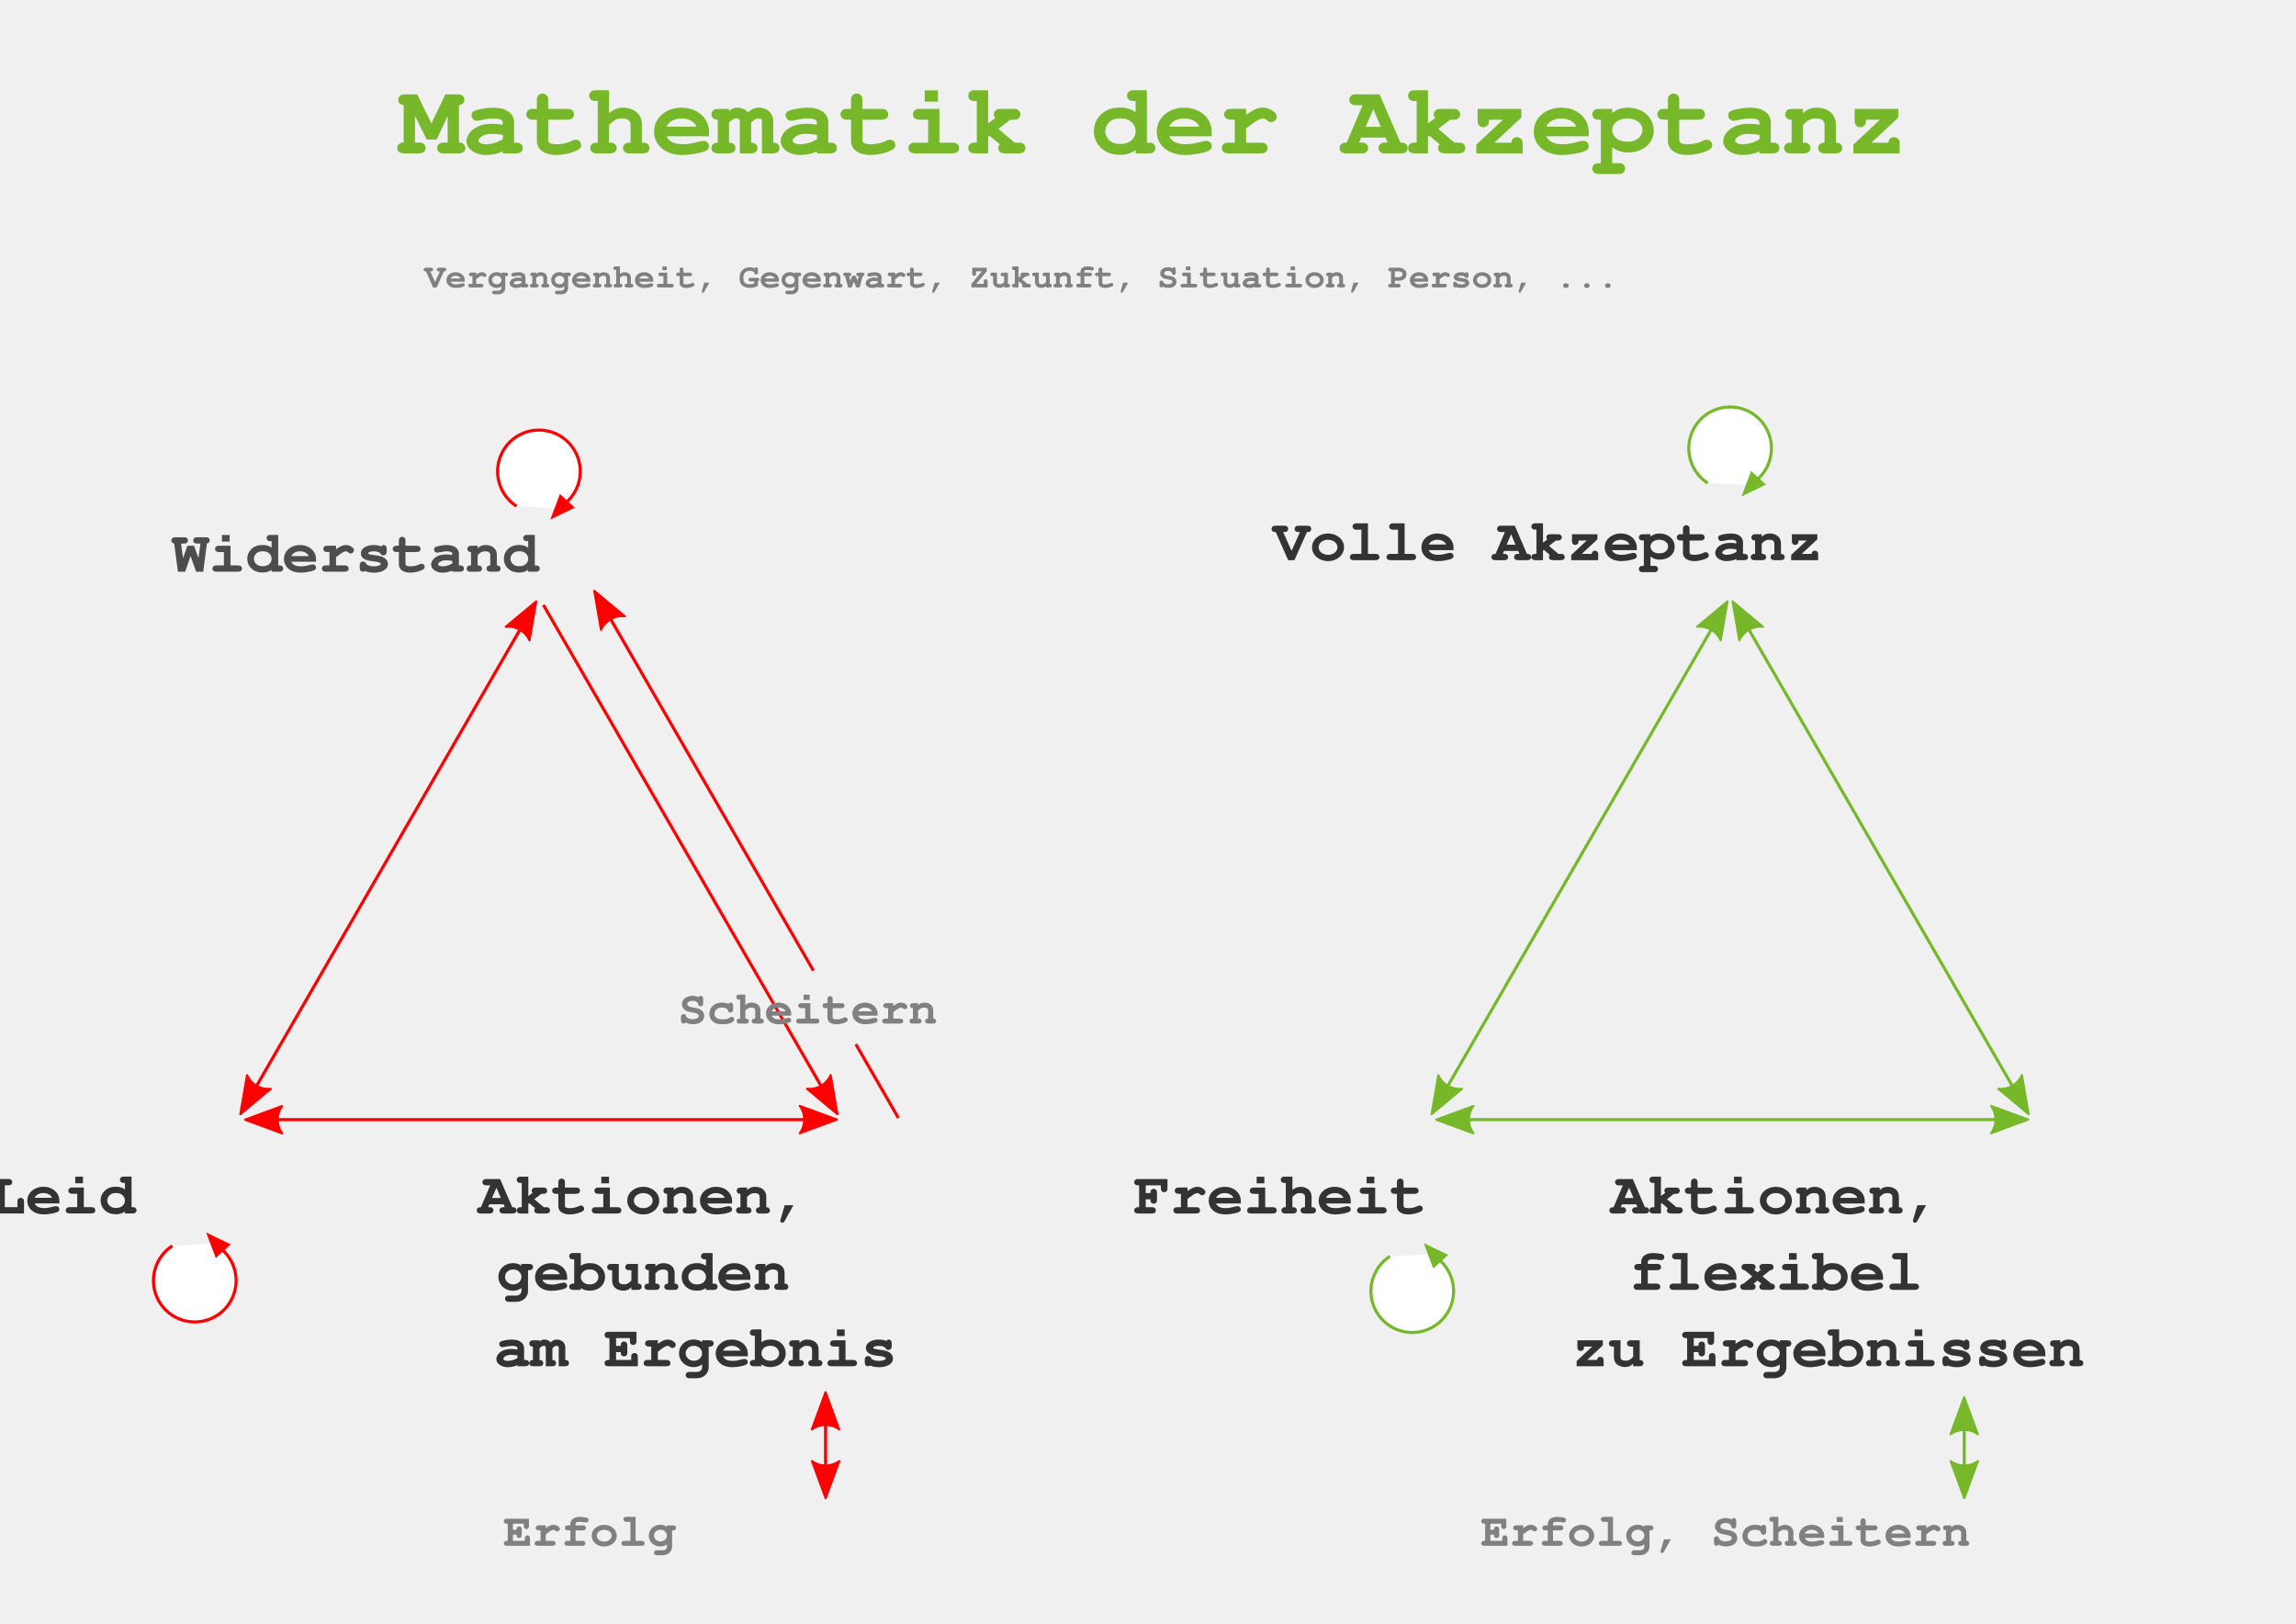
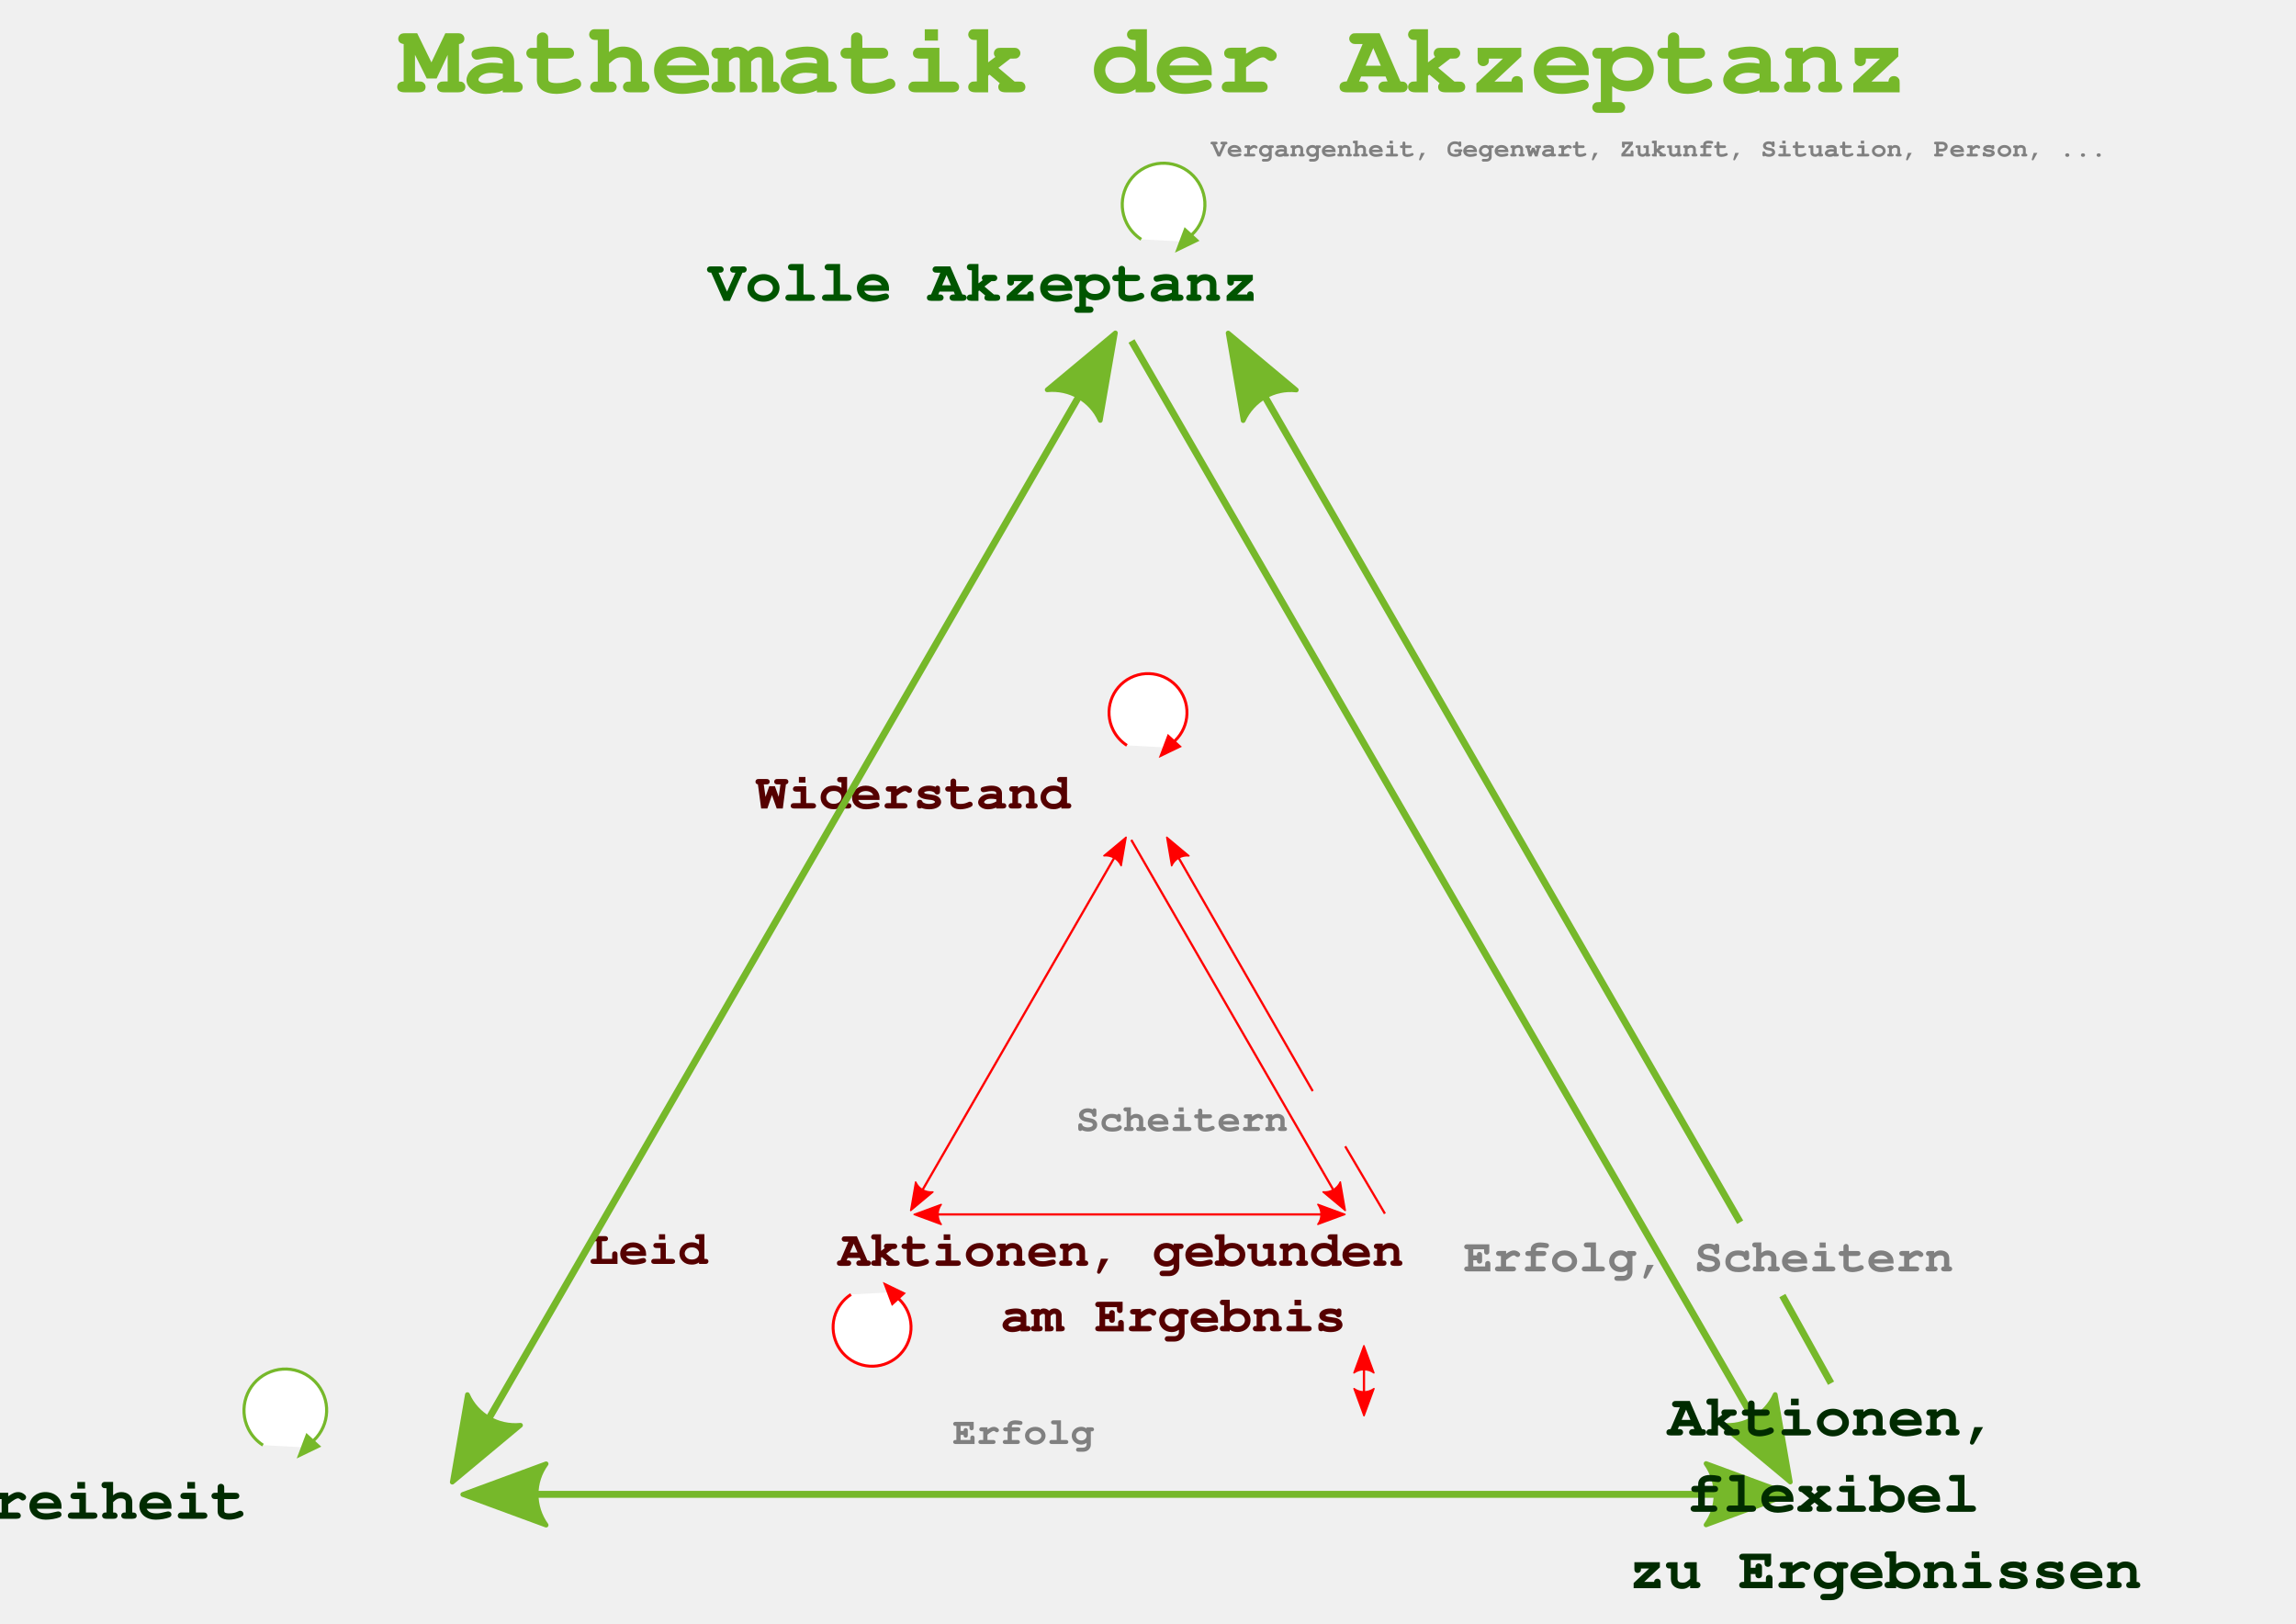
<svg xmlns="http://www.w3.org/2000/svg" width="1052.362" height="744.094" id="svg3004" version="1.1">
  <defs id="defs3">
    <marker style="overflow:visible;" id="Arrow2Lend" refX="0.0" refY="0.0" orient="auto">
      <path transform="scale(1.1) rotate(180) translate(1,0)" d="M 8.719,4.034 L -2.207,0.016 L 8.719,-4.002 C 6.973,-1.63 6.983,1.616 8.719,4.034 z " style="fill-rule:evenodd;stroke-width:0.625;stroke-linejoin:round;" id="path3933" />
    </marker>
    <marker style="overflow:visible" id="Arrow2Lstart" refX="0.0" refY="0.0" orient="auto">
      <path transform="scale(1.1) translate(1,0)" d="M 8.719,4.034 L -2.207,0.016 L 8.719,-4.002 C 6.973,-1.63 6.983,1.616 8.719,4.034 z " style="fill-rule:evenodd;stroke-width:0.625;stroke-linejoin:round" id="path3930" />
    </marker>
    <marker style="overflow:visible" id="Arrow2LstartU" refX="0.0" refY="0.0" orient="auto">
      <path transform="scale(1.1) translate(1,0)" d="M 8.719,4.034 L -2.207,0.016 L 8.719,-4.002 C 6.973,-1.63 6.983,1.616 8.719,4.034 z " style="stroke-linejoin:round;stroke:#ff0000;stroke-width:0.625;fill:#ff0000;fill-rule:evenodd" id="path5307" />
    </marker>
    <marker style="overflow:visible;" id="Arrow2LendZ" refX="0.0" refY="0.0" orient="auto">
      <path transform="scale(1.1) rotate(180) translate(1,0)" d="M 8.719,4.034 L -2.207,0.016 L 8.719,-4.002 C 6.973,-1.63 6.983,1.616 8.719,4.034 z " style="stroke-linejoin:round;stroke:#ff0000;stroke-width:0.625;fill:#ff0000;fill-rule:evenodd" id="path5310" />
    </marker>
    <marker style="overflow:visible" id="Arrow2LstartW" refX="0.0" refY="0.0" orient="auto">
      <path transform="scale(1.1) translate(1,0)" d="M 8.719,4.034 L -2.207,0.016 L 8.719,-4.002 C 6.973,-1.63 6.983,1.616 8.719,4.034 z " style="stroke-linejoin:round;stroke:#ff0000;stroke-width:0.625;fill:#ff0000;fill-rule:evenodd" id="path5414" />
    </marker>
    <marker style="overflow:visible;" id="Arrow2Lendh" refX="0.0" refY="0.0" orient="auto">
      <path transform="scale(1.1) rotate(180) translate(1,0)" d="M 8.719,4.034 L -2.207,0.016 L 8.719,-4.002 C 6.973,-1.63 6.983,1.616 8.719,4.034 z " style="stroke-linejoin:round;stroke:#ff0000;stroke-width:0.625;fill:#ff0000;fill-rule:evenodd" id="path5417" />
    </marker>
    <marker style="overflow:visible" id="Arrow2LstartN" refX="0.0" refY="0.0" orient="auto">
      <path transform="scale(1.1) translate(1,0)" d="M 8.719,4.034 L -2.207,0.016 L 8.719,-4.002 C 6.973,-1.63 6.983,1.616 8.719,4.034 z " style="stroke-linejoin:round;stroke:#ff0000;stroke-width:0.625;fill:#ff0000;fill-rule:evenodd" id="path5420" />
    </marker>
    <marker style="overflow:visible;" id="Arrow2LendX" refX="0.0" refY="0.0" orient="auto">
      <path transform="scale(1.1) rotate(180) translate(1,0)" d="M 8.719,4.034 L -2.207,0.016 L 8.719,-4.002 C 6.973,-1.63 6.983,1.616 8.719,4.034 z " style="stroke-linejoin:round;stroke:#ff0000;stroke-width:0.625;fill:#ff0000;fill-rule:evenodd" id="path5423" />
    </marker>
    <marker style="overflow:visible" id="Arrow2LstartWP" refX="0.0" refY="0.0" orient="auto">
      <path transform="scale(1.1) translate(1,0)" d="M 8.719,4.034 L -2.207,0.016 L 8.719,-4.002 C 6.973,-1.63 6.983,1.616 8.719,4.034 z " style="stroke-linejoin:round;fill-rule:evenodd;stroke:#76b82a;stroke-width:0.625;fill:#76b82a" id="path5523" />
    </marker>
    <marker style="overflow:visible;" id="Arrow2Lendhu" refX="0.0" refY="0.0" orient="auto">
      <path transform="scale(1.1) rotate(180) translate(1,0)" d="M 8.719,4.034 L -2.207,0.016 L 8.719,-4.002 C 6.973,-1.63 6.983,1.616 8.719,4.034 z " style="stroke-linejoin:round;fill-rule:evenodd;stroke:#76b82a;stroke-width:0.625;fill:#76b82a" id="path5526" />
    </marker>
    <marker style="overflow:visible" id="Arrow2LstartUI" refX="0.0" refY="0.0" orient="auto">
      <path transform="scale(1.1) translate(1,0)" d="M 8.719,4.034 L -2.207,0.016 L 8.719,-4.002 C 6.973,-1.63 6.983,1.616 8.719,4.034 z " style="stroke-linejoin:round;fill-rule:evenodd;stroke:#76b82a;stroke-width:0.625;fill:#76b82a" id="path5529" />
    </marker>
    <marker style="overflow:visible;" id="Arrow2LendZY" refX="0.0" refY="0.0" orient="auto">
      <path transform="scale(1.1) rotate(180) translate(1,0)" d="M 8.719,4.034 L -2.207,0.016 L 8.719,-4.002 C 6.973,-1.63 6.983,1.616 8.719,4.034 z " style="stroke-linejoin:round;fill-rule:evenodd;stroke:#76b82a;stroke-width:0.625;fill:#76b82a" id="path5532" />
    </marker>
    <marker style="overflow:visible" id="Arrow2LstartNE" refX="0.0" refY="0.0" orient="auto">
      <path transform="scale(1.1) translate(1,0)" d="M 8.719,4.034 L -2.207,0.016 L 8.719,-4.002 C 6.973,-1.63 6.983,1.616 8.719,4.034 z " style="stroke-linejoin:round;fill-rule:evenodd;stroke:#76b82a;stroke-width:0.625;fill:#76b82a" id="path5535" />
    </marker>
    <marker style="overflow:visible;" id="Arrow2LendXp" refX="0.0" refY="0.0" orient="auto">
      <path transform="scale(1.1) rotate(180) translate(1,0)" d="M 8.719,4.034 L -2.207,0.016 L 8.719,-4.002 C 6.973,-1.63 6.983,1.616 8.719,4.034 z " style="stroke-linejoin:round;fill-rule:evenodd;stroke:#76b82a;stroke-width:0.625;fill:#76b82a" id="path5538" />
    </marker>
+     <marker style="overflow:visible" id="Arrow2LstartU-4" refX="0" refY="0" orient="auto">
+       <path transform="matrix(1.1,0,0,1.1,1.1,0)" d="M 8.719,4.034 -2.207,0.016 8.719,-4.002 c -1.745,2.372 -1.735,5.617 -6e-7,8.035 z" style="fill:#ff0000;fill-rule:evenodd;stroke:#ff0000;stroke-width:0.625;stroke-linejoin:round" id="path5307-9" />
+     </marker>
+     <marker style="overflow:visible" id="Arrow2LstartW-8" refX="0" refY="0" orient="auto">
+       <path transform="matrix(1.1,0,0,1.1,1.1,0)" d="M 8.719,4.034 -2.207,0.016 8.719,-4.002 c -1.745,2.372 -1.735,5.617 -6e-7,8.035 z" style="fill:#ff0000;fill-rule:evenodd;stroke:#ff0000;stroke-width:0.625;stroke-linejoin:round" id="path5414-8" />
+     </marker>
+     <marker style="overflow:visible" id="Arrow2Lendh-5" refX="0" refY="0" orient="auto">
+       <path transform="matrix(-1.1,0,0,-1.1,-1.1,0)" d="M 8.719,4.034 -2.207,0.016 8.719,-4.002 c -1.745,2.372 -1.735,5.617 -6e-7,8.035 z" style="fill:#ff0000;fill-rule:evenodd;stroke:#ff0000;stroke-width:0.625;stroke-linejoin:round" id="path5417-9" />
+     </marker>
+     <marker style="overflow:visible" id="Arrow2LstartWP-0" refX="0" refY="0" orient="auto">
+       <path transform="matrix(1.1,0,0,1.1,1.1,0)" d="M 8.719,4.034 -2.207,0.016 8.719,-4.002 c -1.745,2.372 -1.735,5.617 -6e-7,8.035 z" style="fill:#76b82a;fill-rule:evenodd;stroke:#76b82a;stroke-width:0.625;stroke-linejoin:round" id="path5523-8" />
+     </marker>
+     <marker style="overflow:visible" id="Arrow2Lendhu-7" refX="0" refY="0" orient="auto">
+       <path transform="matrix(-1.1,0,0,-1.1,-1.1,0)" d="M 8.719,4.034 -2.207,0.016 8.719,-4.002 c -1.745,2.372 -1.735,5.617 -6e-7,8.035 z" style="fill:#76b82a;fill-rule:evenodd;stroke:#76b82a;stroke-width:0.625;stroke-linejoin:round" id="path5526-8" />
+     </marker>
  </defs>
  <g transform="translate(0,-308.2677)" id="layer1">
-     <text id="text3010" y="378.578" x="183.197" style="font-size:40px;font-style:normal;font-variant:normal;font-weight:bold;font-stretch:normal;line-height:125%;letter-spacing:0px;word-spacing:0px;fill:#000000;fill-opacity:1;stroke:none;font-family:Nimbus Mono L;-inkscape-font-specification:Nimbus Mono L Bold" xml:space="preserve">
-       <tspan style="font-size:48px;font-style:normal;font-variant:normal;font-weight:bold;font-stretch:normal;text-align:start;line-height:125%;writing-mode:lr-tb;text-anchor:start;fill:#76b82a;fill-opacity:1;font-family:Nimbus Mono L;-inkscape-font-specification:Nimbus Mono L Bold" y="378.578" x="183.197" id="tspan3012">Mathematik der Akzeptanz</tspan>
+     <text id="text3010" y="350.578" x="183.197" style="font-size:40px;font-style:normal;font-variant:normal;font-weight:bold;font-stretch:normal;line-height:125%;letter-spacing:0px;word-spacing:0px;fill:#000000;fill-opacity:1;stroke:none;font-family:Nimbus Mono L;-inkscape-font-specification:Nimbus Mono L Bold" xml:space="preserve">
+       <tspan style="font-size:48px;font-style:normal;font-variant:normal;font-weight:bold;font-stretch:normal;text-align:start;line-height:125%;writing-mode:lr-tb;text-anchor:start;fill:#76b82a;fill-opacity:1;font-family:Nimbus Mono L;-inkscape-font-specification:Nimbus Mono L Bold" y="350.578" x="183.197" id="tspan3012">Mathematik der Akzeptanz</tspan>
    </text>
-     <text id="text3010-6-2" y="864.361" x="88.512" style="font-size:40px;font-style:normal;font-variant:normal;font-weight:bold;font-stretch:normal;line-height:125%;letter-spacing:0px;word-spacing:0px;fill:#000000;fill-opacity:1;stroke:none;font-family:Nimbus Mono L;-inkscape-font-specification:Nimbus Mono L Bold" xml:space="preserve">
-       <tspan id="tspan3824-1" style="font-size:28px;font-style:normal;font-variant:normal;font-weight:bold;font-stretch:normal;text-align:center;line-height:125%;writing-mode:lr-tb;text-anchor:middle;fill:#333333;font-family:Nimbus Mono L;-inkscape-font-specification:Nimbus Mono L Bold" y="864.361" x="88.512">Leid</tspan>
+     <text id="text3010-6-2-1-9-0" y="379.969" x="820.323" style="font-size:40px;font-style:normal;font-variant:normal;font-weight:bold;font-stretch:normal;line-height:125%;letter-spacing:0px;word-spacing:0px;fill:#000000;fill-opacity:1;stroke:none;font-family:Nimbus Mono L;-inkscape-font-specification:Nimbus Mono L Bold" xml:space="preserve">
+       <tspan style="font-size:12px;font-style:normal;font-variant:normal;font-weight:bold;font-stretch:normal;text-align:center;line-height:125%;writing-mode:lr-tb;text-anchor:middle;fill:#808080;font-family:Nimbus Mono L;-inkscape-font-specification:Nimbus Mono L Bold" y="379.969" x="820.323" id="tspan3088">Vergangenheit, Gegenwart, Zukunft, Situation, Person, ...</tspan>
    </text>
-     <text id="text3010-6-2-1" y="864.389" x="378.83" style="font-size:40px;font-style:normal;font-variant:normal;font-weight:bold;font-stretch:normal;line-height:125%;letter-spacing:0px;word-spacing:0px;fill:#000000;fill-opacity:1;stroke:none;font-family:Nimbus Mono L;-inkscape-font-specification:Nimbus Mono L Bold" xml:space="preserve">
-       <tspan id="tspan3898" style="font-size:28px;font-style:normal;font-variant:normal;font-weight:bold;font-stretch:normal;text-align:center;line-height:125%;writing-mode:lr-tb;text-anchor:middle;fill:#333333;font-family:Nimbus Mono L;-inkscape-font-specification:Nimbus Mono L Bold" y="864.389" x="378.83">Aktionen,</tspan>
-       <tspan style="font-size:28px;font-style:normal;font-variant:normal;font-weight:bold;font-stretch:normal;text-align:center;line-height:125%;writing-mode:lr-tb;text-anchor:middle;fill:#333333;font-family:Nimbus Mono L;-inkscape-font-specification:Nimbus Mono L Bold" y="899.389" x="378.83" id="tspan3930">gebunden</tspan>
-       <tspan style="font-size:28px;font-style:normal;font-variant:normal;font-weight:bold;font-stretch:normal;text-align:center;line-height:125%;writing-mode:lr-tb;text-anchor:middle;fill:#333333;font-family:Nimbus Mono L;-inkscape-font-specification:Nimbus Mono L Bold" y="934.389" x="378.83" id="tspan3928">am Ergebnis</tspan>
-     </text>
-     <path id="path3906" d="M 244.857,585.505 111.074,817.224" style="fill:#f60000;fill-opacity:1;stroke:#ff0000;stroke-width:1.417;stroke-linecap:butt;stroke-linejoin:miter;stroke-miterlimit:4;stroke-opacity:1;stroke-dasharray:none;marker-start:url(#Arrow2LstartW);marker-end:url(#Arrow2Lendh)" />
-     <path style="fill:none;stroke:#ff0000;stroke-width:1.417;stroke-linecap:butt;stroke-linejoin:miter;stroke-miterlimit:4;stroke-opacity:1;stroke-dasharray:none;marker-start:url(#Arrow2LstartU);marker-end:none" d="M 382.857,817.224 249.074,585.505" id="path5276" />
-     <path style="fill:none;stroke:#ff0000;stroke-width:1.417;stroke-linecap:butt;stroke-linejoin:miter;stroke-miterlimit:4;stroke-opacity:1;stroke-dasharray:none;marker-start:url(#Arrow2LstartN);marker-end:url(#Arrow2LendX)" d="m 381.749,821.364 -267.566,10e-6" id="path5280" />
-     <path style="fill:none;stroke:#ff0000;stroke-width:1.417;stroke-linecap:butt;stroke-linejoin:miter;stroke-miterlimit:4;stroke-opacity:1;stroke-dasharray:none;marker-start:url(#Arrow2LstartU);marker-end:none" d="m 273.341,580.653 99.488,172.442 m 19.441,33.697 19.497,33.794" id="path4763" />
-     <path style="fill:#f60000;fill-opacity:1;stroke:#76b82a;stroke-width:1.417;stroke-linecap:butt;stroke-linejoin:miter;stroke-miterlimit:4;stroke-opacity:1;stroke-dasharray:none;marker-start:url(#Arrow2LstartWP);marker-end:url(#Arrow2Lendhu)" d="M 790.857,585.505 657.074,817.224" id="path5497" />
-     <path id="path5499" d="M 928.857,817.224 795.074,585.505" style="fill:none;stroke:#76b82a;stroke-width:1.417;stroke-linecap:butt;stroke-linejoin:miter;stroke-miterlimit:4;stroke-opacity:1;stroke-dasharray:none;marker-start:url(#Arrow2LstartUI);marker-end:url(#Arrow2LendZY)" />
-     <path id="path5501" d="m 927.749,821.364 -267.566,10e-6" style="fill:none;stroke:#76b82a;stroke-width:1.417;stroke-linecap:butt;stroke-linejoin:miter;stroke-miterlimit:4;stroke-opacity:1;stroke-dasharray:none;marker-start:url(#Arrow2LstartNE);marker-end:url(#Arrow2LendXp)" />
-     <text xml:space="preserve" style="font-size:40px;font-style:normal;font-variant:normal;font-weight:bold;font-stretch:normal;line-height:125%;letter-spacing:0px;word-spacing:0px;fill:#000000;fill-opacity:1;stroke:none;font-family:Nimbus Mono L;-inkscape-font-specification:Nimbus Mono L Bold" x="646.798" y="864.389" id="text5655">
-       <tspan x="646.798" y="864.389" style="font-size:28px;font-style:normal;font-variant:normal;font-weight:bold;font-stretch:normal;text-align:center;line-height:125%;writing-mode:lr-tb;text-anchor:middle;fill:#333333;font-family:Nimbus Mono L;-inkscape-font-specification:Nimbus Mono L Bold" id="tspan5657">Freiheit</tspan>
-     </text>
-     <text xml:space="preserve" style="font-size:40px;font-style:normal;font-variant:normal;font-weight:bold;font-stretch:normal;line-height:125%;letter-spacing:0px;word-spacing:0px;fill:#000000;fill-opacity:1;stroke:none;font-family:Nimbus Mono L;-inkscape-font-specification:Nimbus Mono L Bold" x="897.973" y="864.389" id="text5685">
-       <tspan x="897.973" y="864.389" style="font-size:28px;font-style:normal;font-variant:normal;font-weight:bold;font-stretch:normal;text-align:center;line-height:125%;writing-mode:lr-tb;text-anchor:middle;fill:#333333;font-family:Nimbus Mono L;-inkscape-font-specification:Nimbus Mono L Bold" id="tspan5689">Aktionen,</tspan>
-       <tspan x="897.973" y="899.389" style="font-size:28px;font-style:normal;font-variant:normal;font-weight:bold;font-stretch:normal;text-align:center;line-height:125%;writing-mode:lr-tb;text-anchor:middle;fill:#333333;font-family:Nimbus Mono L;-inkscape-font-specification:Nimbus Mono L Bold" id="tspan3932">flexibel</tspan>
-       <tspan id="tspan5693" x="897.973" y="934.389" style="font-size:28px;font-style:normal;font-variant:normal;font-weight:bold;font-stretch:normal;text-align:center;line-height:125%;writing-mode:lr-tb;text-anchor:middle;fill:#333333;font-family:Nimbus Mono L;-inkscape-font-specification:Nimbus Mono L Bold">zu Ergebnissen</tspan>
-     </text>
-     <text id="text3010-6-2-1-9-3" y="777.344" x="430.239" style="font-size:40px;font-style:normal;font-variant:normal;font-weight:bold;font-stretch:normal;line-height:125%;letter-spacing:0px;word-spacing:0px;fill:#000000;fill-opacity:1;stroke:none;font-family:Nimbus Mono L;-inkscape-font-specification:Nimbus Mono L Bold" xml:space="preserve">
-       <tspan id="tspan3898-4-3" style="font-size:22px;font-style:normal;font-variant:normal;font-weight:bold;font-stretch:normal;text-align:center;line-height:125%;writing-mode:lr-tb;text-anchor:middle;fill:#808080;font-family:Nimbus Mono L;-inkscape-font-specification:Nimbus Mono L Bold" y="777.344" x="430.239">Scheitern</tspan>
-     </text>
-     <g id="g4497" transform="translate(0,2.584236)">
-       <text xml:space="preserve" style="font-size:40px;font-style:normal;font-variant:normal;font-weight:bold;font-stretch:normal;line-height:125%;letter-spacing:0px;word-spacing:0px;fill:#000000;fill-opacity:1;stroke:none;font-family:Nimbus Mono L;-inkscape-font-specification:Nimbus Mono L Bold" x="246.94" y="567.694" id="text3010-6">
-         <tspan x="246.94" y="567.694" style="font-size:28px;font-style:normal;font-variant:normal;font-weight:bold;font-stretch:normal;text-align:center;line-height:125%;writing-mode:lr-tb;text-anchor:middle;fill:#4d4d4d;fill-opacity:1;font-family:Nimbus Mono L;-inkscape-font-specification:Nimbus Mono L Bold" id="tspan3824">Widerstand</tspan>
+     <g id="g3078" transform="translate(264.3719,34.514)">
+       <text xml:space="preserve" style="font-size:40px;font-style:normal;font-variant:normal;font-weight:bold;font-stretch:normal;line-height:125%;letter-spacing:0px;word-spacing:0px;fill:#550000;fill-opacity:1;stroke:none;font-family:Nimbus Mono L;-inkscape-font-specification:Nimbus Mono L Bold" x="357.416" y="853.86" id="text3010-6-2-1">
+         <tspan x="357.416" y="853.86" style="font-size:24px;font-style:normal;font-variant:normal;font-weight:bold;font-stretch:normal;text-align:center;line-height:125%;writing-mode:lr-tb;text-anchor:middle;fill:#550000;font-family:Nimbus Mono L;-inkscape-font-specification:Nimbus Mono L Bold" id="tspan3890">Aktionen, gebunden</tspan>
+         <tspan x="357.416" y="883.86" style="font-size:24px;font-style:normal;font-variant:normal;font-weight:bold;font-stretch:normal;text-align:center;line-height:125%;writing-mode:lr-tb;text-anchor:middle;fill:#550000;font-family:Nimbus Mono L;-inkscape-font-specification:Nimbus Mono L Bold" id="tspan3898">am Ergebnis</tspan>
      </text>
-       <g transform="matrix(0.2053215,0.4098332,0.4098332,-0.2053215,-188.8133,649.0563)" id="g4226" style="stroke-width:1.546;stroke-miterlimit:4;stroke-dasharray:none">
-         <g style="stroke-width:7.42;stroke-miterlimit:4;stroke-dasharray:none" transform="matrix(0.2083415,0,0,0.2083415,0.8632554,838.2951)" id="g4228">
-           <path transform="matrix(5.755863,0,0,5.755863,-133.757,-3221.074)" style="color:#000000;fill:#ffffff;fill-opacity:1;fill-rule:nonzero;stroke:#ff0000;stroke-width:2.578;stroke-linejoin:round;stroke-miterlimit:4;stroke-opacity:1;stroke-dasharray:none;stroke-dashoffset:0;marker:none;visibility:visible;display:inline;overflow:visible;enable-background:accumulate" d="m 205,673.202 c 0,19.034 -15.43,34.464 -34.464,34.464 -19.034,0 -34.464,-15.43 -34.464,-34.464 0,-19.034 15.43,-34.464 34.464,-34.464 6.416,0 12.422,1.753 17.567,4.807" id="path4230" />
+       <g id="g6048" transform="matrix(0.9427994,0,0,0.9427994,17.80707,53.20735)">
+         <path id="path3906" d="M 247.432,642.176 144.172,821.026" style="fill:#f60000;fill-opacity:1;stroke:#ff0000;stroke-width:1.094;stroke-linecap:butt;stroke-linejoin:miter;stroke-miterlimit:4;stroke-opacity:1;stroke-dasharray:none;marker-start:url(#Arrow2LstartW);marker-end:url(#Arrow2Lendh)" />
+         <path style="fill:none;stroke:#ff0000;stroke-width:1.094;stroke-linecap:butt;stroke-linejoin:miter;stroke-miterlimit:4;stroke-opacity:1;stroke-dasharray:none;marker-start:url(#Arrow2LstartU);marker-end:none" d="M 353.946,821.026 250.686,642.176" id="path5276" />
+         <path style="fill:none;stroke:#ff0000;stroke-width:1.094;stroke-linecap:butt;stroke-linejoin:miter;stroke-miterlimit:4;stroke-opacity:1;stroke-dasharray:none;marker-start:url(#Arrow2LstartN);marker-end:url(#Arrow2LendX)" d="m 353.09,824.222 -206.518,1e-5" id="path5280" />
+         <path id="path5595" d="M 373.979,823.854 354.683,791.125 M 338.883,764.286 268.686,642.176" style="fill:none;stroke:#ff0000;stroke-width:1.094;stroke-linecap:butt;stroke-linejoin:miter;stroke-miterlimit:4;stroke-opacity:1;stroke-dasharray:none;marker-start:none;marker-end:url(#Arrow2LendZ)" />
+       </g>
+       <g transform="translate(15.16499,58.58424)" id="g4497">
+         <text id="text3010-6" y="585.694" x="247.084" style="font-size:40px;font-style:normal;font-variant:normal;font-weight:bold;font-stretch:normal;line-height:125%;letter-spacing:0px;word-spacing:0px;fill:#550000;fill-opacity:1;stroke:none;font-family:Nimbus Mono L;-inkscape-font-specification:Nimbus Mono L Bold" xml:space="preserve">
+           <tspan id="tspan3824" style="font-size:24px;font-style:normal;font-variant:normal;font-weight:bold;font-stretch:normal;text-align:center;line-height:125%;writing-mode:lr-tb;text-anchor:middle;fill:#550000;fill-opacity:1;font-family:Nimbus Mono L;-inkscape-font-specification:Nimbus Mono L Bold" y="585.694" x="247.084">Widerstand</tspan>
+         </text>
+         <g style="stroke-width:1.546;stroke-miterlimit:4;stroke-dasharray:none" id="g4226" transform="matrix(0.2053215,0.4098332,0.4098332,-0.2053215,-188.8133,649.0563)">
+           <g id="g6054" transform="matrix(0.9427994,0,0,0.9427994,48.82653,35.4607)">
+             <g style="stroke-width:7.42;stroke-miterlimit:4;stroke-dasharray:none" transform="matrix(0.2083415,0,0,0.2083415,0.8632554,838.2951)" id="g4228">
+               <path transform="matrix(5.755863,0,0,5.755863,-133.757,-3221.074)" style="color:#000000;fill:#ffffff;fill-opacity:1;fill-rule:nonzero;stroke:#ff0000;stroke-width:2.578;stroke-linejoin:round;stroke-miterlimit:4;stroke-opacity:1;stroke-dasharray:none;stroke-dashoffset:0;marker:none;visibility:visible;display:inline;overflow:visible;enable-background:accumulate" d="m 205,673.202 c 0,19.034 -15.43,34.464 -34.464,34.464 -19.034,0 -34.464,-15.43 -34.464,-34.464 0,-19.034 15.43,-34.464 34.464,-34.464 6.416,0 12.422,1.753 17.567,4.807" id="path4230" />
+             </g>
+             <path style="color:#000000;fill:#ff0000;fill-opacity:1;fill-rule:nonzero;stroke:#ff0000;stroke-width:0;stroke-linejoin:round;stroke-miterlimit:4;stroke-opacity:1;stroke-dasharray:none;stroke-dashoffset:0;marker:none;visibility:visible;display:inline;overflow:visible;enable-background:accumulate" id="path4232" d="m 92.451,622.952 -10.629,1e-5 -10.629,-1e-5 5.315,-9.205 5.315,-9.205 5.315,9.205 z" transform="matrix(0.8895809,0.3403965,-0.4914403,1.284314,449.9075,158.8585)" />
+           </g>
        </g>
-         <path style="color:#000000;fill:#ff0000;fill-opacity:1;fill-rule:nonzero;stroke:#ff0000;stroke-width:0;stroke-linejoin:round;stroke-miterlimit:4;stroke-opacity:1;stroke-dasharray:none;stroke-dashoffset:0;marker:none;visibility:visible;display:inline;overflow:visible;enable-background:accumulate" id="path4232" d="m 92.451,622.952 -10.629,1e-5 -10.629,-1e-5 5.315,-9.205 5.315,-9.205 5.315,9.205 z" transform="matrix(0.8895809,0.3403965,-0.4914403,1.284314,449.9075,158.8585)" />
      </g>
-     </g>
-     <g transform="matrix(0.2053215,-0.4098332,0.4098332,0.2053215,-346.5555,767.7941)" id="g4234" style="stroke-width:1.546;stroke-miterlimit:4;stroke-dasharray:none">
-       <g style="stroke-width:7.42;stroke-miterlimit:4;stroke-dasharray:none" transform="matrix(0.2083415,0,0,0.2083415,0.8632554,838.2951)" id="g4236">
-         <path transform="matrix(5.755863,0,0,5.755863,-133.757,-3221.074)" style="color:#000000;fill:#ffffff;fill-opacity:1;fill-rule:nonzero;stroke:#ff0000;stroke-width:2.578;stroke-linejoin:round;stroke-miterlimit:4;stroke-opacity:1;stroke-dasharray:none;stroke-dashoffset:0;marker:none;visibility:visible;display:inline;overflow:visible;enable-background:accumulate" d="m 205,673.202 c 0,19.034 -15.43,34.464 -34.464,34.464 -19.034,0 -34.464,-15.43 -34.464,-34.464 0,-19.034 15.43,-34.464 34.464,-34.464 6.416,0 12.422,1.753 17.567,4.807" id="path4238" />
+       <g id="g3162" transform="matrix(0.9427994,0,0,0.9427994,51.17256,38.06249)">
+         <text id="text3010-6-2" y="864.361" x="88.512" style="font-size:40px;font-style:normal;font-variant:normal;font-weight:bold;font-stretch:normal;line-height:125%;letter-spacing:0px;word-spacing:0px;fill:#550000;fill-opacity:1;stroke:none;font-family:Nimbus Mono L;-inkscape-font-specification:Nimbus Mono L Bold" xml:space="preserve">
+           <tspan id="tspan3824-1" style="font-size:24px;font-style:normal;font-variant:normal;font-weight:bold;font-stretch:normal;text-align:center;line-height:125%;writing-mode:lr-tb;text-anchor:middle;fill:#550000;font-family:Nimbus Mono L;-inkscape-font-specification:Nimbus Mono L Bold" y="864.361" x="88.512">Leid</tspan>
+         </text>
+         <g transform="matrix(0.2053215,-0.4098332,0.4098332,0.2053215,-346.5555,767.7941)" id="g4234" style="stroke-width:1.546;stroke-miterlimit:4;stroke-dasharray:none">
+           <g style="stroke-width:7.42;stroke-miterlimit:4;stroke-dasharray:none" transform="matrix(0.2083415,0,0,0.2083415,0.8632554,838.2951)" id="g4236">
+             <path transform="matrix(5.755863,0,0,5.755863,-133.757,-3221.074)" style="color:#000000;fill:#ffffff;fill-opacity:1;fill-rule:nonzero;stroke:#ff0000;stroke-width:2.578;stroke-linejoin:round;stroke-miterlimit:4;stroke-opacity:1;stroke-dasharray:none;stroke-dashoffset:0;marker:none;visibility:visible;display:inline;overflow:visible;enable-background:accumulate" d="m 205,673.202 c 0,19.034 -15.43,34.464 -34.464,34.464 -19.034,0 -34.464,-15.43 -34.464,-34.464 0,-19.034 15.43,-34.464 34.464,-34.464 6.416,0 12.422,1.753 17.567,4.807" id="path4238" />
+           </g>
+           <path style="color:#000000;fill:#ff0000;fill-opacity:1;fill-rule:nonzero;stroke:#ff0000;stroke-width:0;stroke-linejoin:round;stroke-miterlimit:4;stroke-opacity:1;stroke-dasharray:none;stroke-dashoffset:0;marker:none;visibility:visible;display:inline;overflow:visible;enable-background:accumulate" id="path4240" d="m 92.451,622.952 -10.629,1e-5 -10.629,-1e-5 5.315,-9.205 5.315,-9.205 5.315,9.205 z" transform="matrix(0.8895809,0.3403965,-0.4914403,1.284314,449.9075,158.8585)" />
+         </g>
      </g>
-       <path style="color:#000000;fill:#ff0000;fill-opacity:1;fill-rule:nonzero;stroke:#ff0000;stroke-width:0;stroke-linejoin:round;stroke-miterlimit:4;stroke-opacity:1;stroke-dasharray:none;stroke-dashoffset:0;marker:none;visibility:visible;display:inline;overflow:visible;enable-background:accumulate" id="path4240" d="m 92.451,622.952 -10.629,1e-5 -10.629,-1e-5 5.315,-9.205 5.315,-9.205 5.315,9.205 z" transform="matrix(0.8895809,0.3403965,-0.4914403,1.284314,449.9075,158.8585)" />
-     </g>
-     <g id="g5001">
-       <path id="path4973" d="m 378.402,948.154 -2e-5,44.827" style="fill:#f60000;fill-opacity:1;stroke:#ff0000;stroke-width:1.417;stroke-linecap:butt;stroke-linejoin:miter;stroke-miterlimit:4;stroke-opacity:1;stroke-dasharray:none;marker-start:url(#Arrow2LstartW);marker-end:url(#Arrow2Lendh)" />
-       <g transform="translate(-0.3769883,0)" id="g3944">
-         <text id="text3010-6-2-1-9" y="1016.664" x="378.719" style="font-size:40px;font-style:normal;font-variant:normal;font-weight:bold;font-stretch:normal;line-height:125%;letter-spacing:0px;word-spacing:0px;fill:#000000;fill-opacity:1;stroke:none;font-family:Nimbus Mono L;-inkscape-font-specification:Nimbus Mono L Bold" xml:space="preserve">
-           <tspan id="tspan3898-4" style="font-size:22px;font-style:normal;font-variant:normal;font-weight:bold;font-stretch:normal;text-align:center;line-height:125%;writing-mode:lr-tb;text-anchor:middle;fill:#808080;font-family:Nimbus Mono L;-inkscape-font-specification:Nimbus Mono L Bold" y="1016.664" x="378.719">Erfolg</tspan>
+       <g id="g4062" transform="translate(-4,8)">
+         <text id="text3010-6-2-1-9-3-8" y="784.07" x="389.38" style="font-size:40px;font-style:normal;font-variant:normal;font-weight:bold;font-stretch:normal;line-height:125%;letter-spacing:0px;word-spacing:0px;fill:#000000;fill-opacity:1;stroke:none;font-family:Nimbus Mono L;-inkscape-font-specification:Nimbus Mono L Bold" xml:space="preserve">
+           <tspan id="tspan3898-4-3-8" style="font-size:18px;font-style:normal;font-variant:normal;font-weight:bold;font-stretch:normal;text-align:center;line-height:125%;writing-mode:lr-tb;text-anchor:middle;fill:#808080;font-family:Nimbus Mono L;-inkscape-font-specification:Nimbus Mono L Bold" y="784.07" x="389.38">Scheitern</tspan>
        </text>
      </g>
+       <g id="g6059" transform="translate(-19.10096,2)">
+         <path style="fill:#f60000;fill-opacity:1;stroke:#ff0000;stroke-width:1.031;stroke-linecap:butt;stroke-linejoin:miter;stroke-miterlimit:4;stroke-opacity:1;stroke-dasharray:none;marker-start:url(#Arrow2LstartW);marker-end:url(#Arrow2Lendh)" d="m 379.896,889.858 0,29.303" id="path6033" />
+         <g transform="translate(1.505111,-91.15838)" id="g5001">
+           <g transform="translate(-0.3769883,8)" id="g3944">
+             <text id="text3010-6-2-1-9" y="1016.664" x="378.719" style="font-size:40px;font-style:normal;font-variant:normal;font-weight:bold;font-stretch:normal;line-height:125%;letter-spacing:0px;word-spacing:0px;fill:#000000;fill-opacity:1;stroke:none;font-family:Nimbus Mono L;-inkscape-font-specification:Nimbus Mono L Bold" xml:space="preserve">
+               <tspan id="tspan3898-4" style="font-size:18px;font-style:normal;font-variant:normal;font-weight:bold;font-stretch:normal;text-align:center;line-height:125%;writing-mode:lr-tb;text-anchor:middle;fill:#808080;font-family:Nimbus Mono L;-inkscape-font-specification:Nimbus Mono L Bold" y="1016.664" x="378.719">Erfolg</tspan>
+             </text>
+           </g>
+         </g>
+       </g>
+       <text xml:space="preserve" style="font-size:40px;font-style:normal;font-weight:normal;line-height:125%;letter-spacing:0px;word-spacing:0px;fill:#000000;fill-opacity:1;stroke:none;font-family:Sans" x="656.195" y="571.56" id="text3170" transform="translate(-272.8571,255.4106)">
+         <tspan id="tspan3172" x="656.195" y="571.56" />
+         <tspan id="tspan3174" x="656.195" y="621.56" />
+       </text>
    </g>
-     <g id="g4505">
-       <text id="text5647" y="564.986" x="793.5" style="font-size:40px;font-style:normal;font-variant:normal;font-weight:bold;font-stretch:normal;line-height:125%;letter-spacing:0px;word-spacing:0px;fill:#000000;fill-opacity:1;stroke:none;font-family:Nimbus Mono L;-inkscape-font-specification:Nimbus Mono L Bold" xml:space="preserve">
-         <tspan id="tspan5651" style="font-size:28px;font-style:normal;font-variant:normal;font-weight:bold;font-stretch:normal;text-align:center;line-height:125%;writing-mode:lr-tb;text-anchor:middle;fill:#333333;font-family:Nimbus Mono L;-inkscape-font-specification:Nimbus Mono L Bold" y="564.986" x="793.5">Volle Akzeptanz</tspan>
+     <g transform="matrix(2.315653,0,0,2.315653,-1312.185,-895.0226)" id="g5695">
+       <path id="path5497" d="M 786.542,587.113 657.074,811.357" style="fill:#f60000;fill-opacity:1;stroke:#76b82a;stroke-width:1.372;stroke-linecap:butt;stroke-linejoin:miter;stroke-miterlimit:4;stroke-opacity:1;stroke-dasharray:none;marker-start:url(#Arrow2LstartWP);marker-end:url(#Arrow2Lendhu)" />
+       <path style="fill:none;stroke:#76b82a;stroke-width:1.371;stroke-linecap:butt;stroke-linejoin:miter;stroke-miterlimit:4;stroke-opacity:1;stroke-dasharray:none;marker-start:url(#Arrow2LstartUI);marker-end:none" d="M 920.091,811.357 790.623,587.113" id="path5499" />
+       <path style="fill:none;stroke:#76b82a;stroke-width:1.372;stroke-linecap:butt;stroke-linejoin:miter;stroke-miterlimit:4;stroke-opacity:1;stroke-dasharray:none;marker-start:url(#Arrow2LstartNE);marker-end:url(#Arrow2LendXp)" d="m 919.018,815.364 -258.936,10e-6" id="path5501" />
+       <path id="path4939" d="m 929.084,793.371 -9.63,-17.345 M 911.096,761.51 810.683,587.113" style="fill:none;stroke:#76b82a;stroke-width:1.372;stroke-linecap:butt;stroke-linejoin:miter;stroke-miterlimit:4;stroke-opacity:1;stroke-dasharray:none;marker-start:none;marker-end:url(#Arrow2LendZY)" />
+     </g>
+     <text xml:space="preserve" style="font-size:40px;font-style:normal;font-variant:normal;font-weight:bold;font-stretch:normal;line-height:125%;letter-spacing:0px;word-spacing:0px;fill:#002b00;fill-opacity:1;stroke:none;font-family:Nimbus Mono L;-inkscape-font-specification:Nimbus Mono L Bold" x="924.102" y="966.087" id="text5685">
+       <tspan x="924.102" y="966.087" style="font-size:28px;font-style:normal;font-variant:normal;font-weight:bold;font-stretch:normal;text-align:center;line-height:125%;writing-mode:lr-tb;text-anchor:middle;fill:#002b00;font-family:Nimbus Mono L;-inkscape-font-specification:Nimbus Mono L Bold" id="tspan5689">Aktionen,</tspan>
+       <tspan x="924.102" y="1001.087" style="font-size:28px;font-style:normal;font-variant:normal;font-weight:bold;font-stretch:normal;text-align:center;line-height:125%;writing-mode:lr-tb;text-anchor:middle;fill:#002b00;font-family:Nimbus Mono L;-inkscape-font-specification:Nimbus Mono L Bold" id="tspan3160">flexibel</tspan>
+       <tspan id="tspan5693" x="924.102" y="1036.087" style="font-size:28px;font-style:normal;font-variant:normal;font-weight:bold;font-stretch:normal;text-align:center;line-height:125%;writing-mode:lr-tb;text-anchor:middle;fill:#002b00;font-family:Nimbus Mono L;-inkscape-font-specification:Nimbus Mono L Bold">zu Ergebnissen</tspan>
+     </text>
+     <g id="g4505" transform="translate(20.05092,-10.85714)">
+       <text id="text5647" y="456.986" x="514.696" style="font-size:40px;font-style:normal;font-variant:normal;font-weight:bold;font-stretch:normal;line-height:125%;letter-spacing:0px;word-spacing:0px;fill:#005500;fill-opacity:1;stroke:none;font-family:Nimbus Mono L;-inkscape-font-specification:Nimbus Mono L Bold" xml:space="preserve">
+         <tspan id="tspan5651" style="font-size:28px;font-style:normal;font-variant:normal;font-weight:bold;font-stretch:normal;text-align:center;line-height:125%;writing-mode:lr-tb;text-anchor:middle;fill:#005500;font-family:Nimbus Mono L;-inkscape-font-specification:Nimbus Mono L Bold" y="456.986" x="514.696">Volle Akzeptanz</tspan>
      </text>
-       <g id="g4426" transform="matrix(0.2053215,0.4098332,0.4098332,-0.2053215,357.1582,641.0563)" style="stroke-width:1.546;stroke-miterlimit:4;stroke-dasharray:none">
+       <g id="g4426" transform="matrix(0.2053215,0.4098332,0.4098332,-0.2053215,77.4439,540.1991)" style="stroke-width:1.546;stroke-miterlimit:4;stroke-dasharray:none">
        <g id="g4266" transform="matrix(0.2083415,0,0,0.2083415,0.8632554,838.2951)" style="stroke-width:7.42;stroke-miterlimit:4;stroke-dasharray:none">
          <path id="path4268" d="m 205,673.202 c 0,19.034 -15.43,34.464 -34.464,34.464 -19.034,0 -34.464,-15.43 -34.464,-34.464 0,-19.034 15.43,-34.464 34.464,-34.464 6.416,0 12.422,1.753 17.567,4.807" style="color:#000000;fill:#ffffff;fill-opacity:1;fill-rule:nonzero;stroke:#76b82a;stroke-width:2.578;stroke-linejoin:round;stroke-miterlimit:4;stroke-opacity:1;stroke-dasharray:none;stroke-dashoffset:0;marker:none;visibility:visible;display:inline;overflow:visible;enable-background:accumulate" transform="matrix(5.755863,0,0,5.755863,-133.757,-3221.074)" />
        </g>
        <path transform="matrix(0.8895809,0.3403965,-0.4914403,1.284314,449.9075,158.8585)" d="m 92.451,622.952 -10.629,1e-5 -10.629,-1e-5 5.315,-9.205 5.315,-9.205 5.315,9.205 z" id="path4270" style="color:#000000;fill:#76b82a;fill-opacity:1;fill-rule:nonzero;stroke:#76b82a;stroke-width:0;stroke-linejoin:round;stroke-miterlimit:4;stroke-opacity:1;stroke-dasharray:none;stroke-dashoffset:0;marker:none;visibility:visible;display:inline;overflow:visible;enable-background:accumulate" />
      </g>
    </g>
-     <g style="stroke-width:1.546;stroke-miterlimit:4;stroke-dasharray:none" id="g4445" transform="matrix(0.2053215,-0.4098332,0.4098332,0.2053215,211.4782,772.6214)">
-       <g id="g4447" transform="matrix(0.2083415,0,0,0.2083415,0.8632554,838.2951)" style="stroke-width:7.42;stroke-miterlimit:4;stroke-dasharray:none">
-         <path id="path4449" d="m 205,673.202 c 0,19.034 -15.43,34.464 -34.464,34.464 -19.034,0 -34.464,-15.43 -34.464,-34.464 0,-19.034 15.43,-34.464 34.464,-34.464 6.416,0 12.422,1.753 17.567,4.807" style="color:#000000;fill:#ffffff;fill-opacity:1;fill-rule:nonzero;stroke:#76b82a;stroke-width:2.578;stroke-linejoin:round;stroke-miterlimit:4;stroke-opacity:1;stroke-dasharray:none;stroke-dashoffset:0;marker:none;visibility:visible;display:inline;overflow:visible;enable-background:accumulate" transform="matrix(5.755863,0,0,5.755863,-133.757,-3221.074)" />
+     <g id="g6035" transform="translate(-2,-6)">
+       <text id="text5655" y="1010.274" x="132.268" style="font-size:40px;font-style:normal;font-variant:normal;font-weight:bold;font-stretch:normal;line-height:125%;letter-spacing:0px;word-spacing:0px;fill:#002b00;fill-opacity:1;stroke:none;font-family:Nimbus Mono L;-inkscape-font-specification:Nimbus Mono L Bold" xml:space="preserve">
+         <tspan id="tspan5657" style="font-size:28px;font-style:normal;font-variant:normal;font-weight:bold;font-stretch:normal;text-align:center;line-height:125%;writing-mode:lr-tb;text-anchor:middle;fill:#002b00;font-family:Nimbus Mono L;-inkscape-font-specification:Nimbus Mono L Bold" y="1010.274" x="132.268">Freiheit</tspan>
+       </text>
+       <g transform="matrix(0.2053215,0.4098332,0.4098332,-0.2053215,-303.0516,1087.942)" id="g4445" style="stroke-width:1.546;stroke-miterlimit:4;stroke-dasharray:none">
+         <g style="stroke-width:7.42;stroke-miterlimit:4;stroke-dasharray:none" transform="matrix(0.2083415,0,0,0.2083415,0.8632554,838.2951)" id="g4447">
+           <path transform="matrix(5.755863,0,0,5.755863,-133.757,-3221.074)" style="color:#000000;fill:#ffffff;fill-opacity:1;fill-rule:nonzero;stroke:#76b82a;stroke-width:2.578;stroke-linejoin:round;stroke-miterlimit:4;stroke-opacity:1;stroke-dasharray:none;stroke-dashoffset:0;marker:none;visibility:visible;display:inline;overflow:visible;enable-background:accumulate" d="m 205,673.202 c 0,19.034 -15.43,34.464 -34.464,34.464 -19.034,0 -34.464,-15.43 -34.464,-34.464 0,-19.034 15.43,-34.464 34.464,-34.464 6.416,0 12.422,1.753 17.567,4.807" id="path4449" />
+         </g>
+         <path style="color:#000000;fill:#76b82a;fill-opacity:1;fill-rule:nonzero;stroke:#76b82a;stroke-width:0;stroke-linejoin:round;stroke-miterlimit:4;stroke-opacity:1;stroke-dasharray:none;stroke-dashoffset:0;marker:none;visibility:visible;display:inline;overflow:visible;enable-background:accumulate" id="path4451" d="m 92.451,622.952 -10.629,1e-5 -10.629,-1e-5 5.315,-9.205 5.315,-9.205 5.315,9.205 z" transform="matrix(0.8895809,0.3403965,-0.4914403,1.284314,449.9075,158.8585)" />
      </g>
-       <path transform="matrix(0.8895809,0.3403965,-0.4914403,1.284314,449.9075,158.8585)" d="m 92.451,622.952 -10.629,1e-5 -10.629,-1e-5 5.315,-9.205 5.315,-9.205 5.315,9.205 z" id="path4451" style="color:#000000;fill:#76b82a;fill-opacity:1;fill-rule:nonzero;stroke:#76b82a;stroke-width:0;stroke-linejoin:round;stroke-miterlimit:4;stroke-opacity:1;stroke-dasharray:none;stroke-dashoffset:0;marker:none;visibility:visible;display:inline;overflow:visible;enable-background:accumulate" />
    </g>
-     <g id="g5044" transform="translate(0.616,0)">
-       <path style="fill:#f60000;fill-opacity:1;stroke:#76b82a;stroke-width:1.417;stroke-linecap:butt;stroke-linejoin:miter;stroke-miterlimit:4;stroke-opacity:1;stroke-dasharray:none;marker-start:url(#Arrow2LstartWP);marker-end:url(#Arrow2Lendhu)" d="m 899.68,950.415 0,42.566" id="path4980" />
-       <g transform="translate(-8.408978,4.888245)" id="g3936">
-         <text xml:space="preserve" style="font-size:40px;font-style:normal;font-variant:normal;font-weight:bold;font-stretch:normal;line-height:125%;letter-spacing:0px;word-spacing:0px;fill:#000000;fill-opacity:1;stroke:none;font-family:Nimbus Mono L;-inkscape-font-specification:Nimbus Mono L Bold" x="906.727" y="1011.775" id="text4473">
-           <tspan x="906.727" y="1011.775" style="font-size:22px;font-style:normal;font-variant:normal;font-weight:bold;font-stretch:normal;text-align:center;line-height:125%;writing-mode:lr-tb;text-anchor:middle;fill:#808080;font-family:Nimbus Mono L;-inkscape-font-specification:Nimbus Mono L Bold" id="tspan4481">Erfolg, Scheitern</tspan>
+     <g id="g3133" transform="translate(-18.18521,-77.61456)">
+       <g transform="translate(-0.99955,-43.24574)" id="g3936">
+         <text xml:space="preserve" style="font-size:40px;font-style:normal;font-variant:normal;font-weight:bold;font-stretch:normal;line-height:125%;letter-spacing:0px;word-spacing:0px;fill:#000000;fill-opacity:1;stroke:none;font-family:Nimbus Mono L;-inkscape-font-specification:Nimbus Mono L Bold" x="910.298" y="1011.775" id="text4473">
+           <tspan x="910.298" y="1011.775" style="font-size:22px;font-style:normal;font-variant:normal;font-weight:bold;font-stretch:normal;text-align:center;line-height:125%;writing-mode:lr-tb;text-anchor:middle;fill:#808080;font-family:Nimbus Mono L;-inkscape-font-specification:Nimbus Mono L Bold" id="tspan4481">Erfolg, Scheitern</tspan>
        </text>
      </g>
    </g>
-     <text id="text3010-6-2-1-9-0" y="439.993" x="528.146" style="font-size:40px;font-style:normal;font-variant:normal;font-weight:bold;font-stretch:normal;line-height:125%;letter-spacing:0px;word-spacing:0px;fill:#000000;fill-opacity:1;stroke:none;font-family:Nimbus Mono L;-inkscape-font-specification:Nimbus Mono L Bold" xml:space="preserve">
-       <tspan style="font-size:16px;font-style:normal;font-variant:normal;font-weight:bold;font-stretch:normal;text-align:center;line-height:125%;writing-mode:lr-tb;text-anchor:middle;fill:#808080;font-family:Nimbus Mono L;-inkscape-font-specification:Nimbus Mono L Bold" y="439.993" x="528.146" id="tspan3088">Vergangenheit, Gegenwart, Zukunft, Situation, Person, ...</tspan>
-     </text>
  </g>
</svg>
